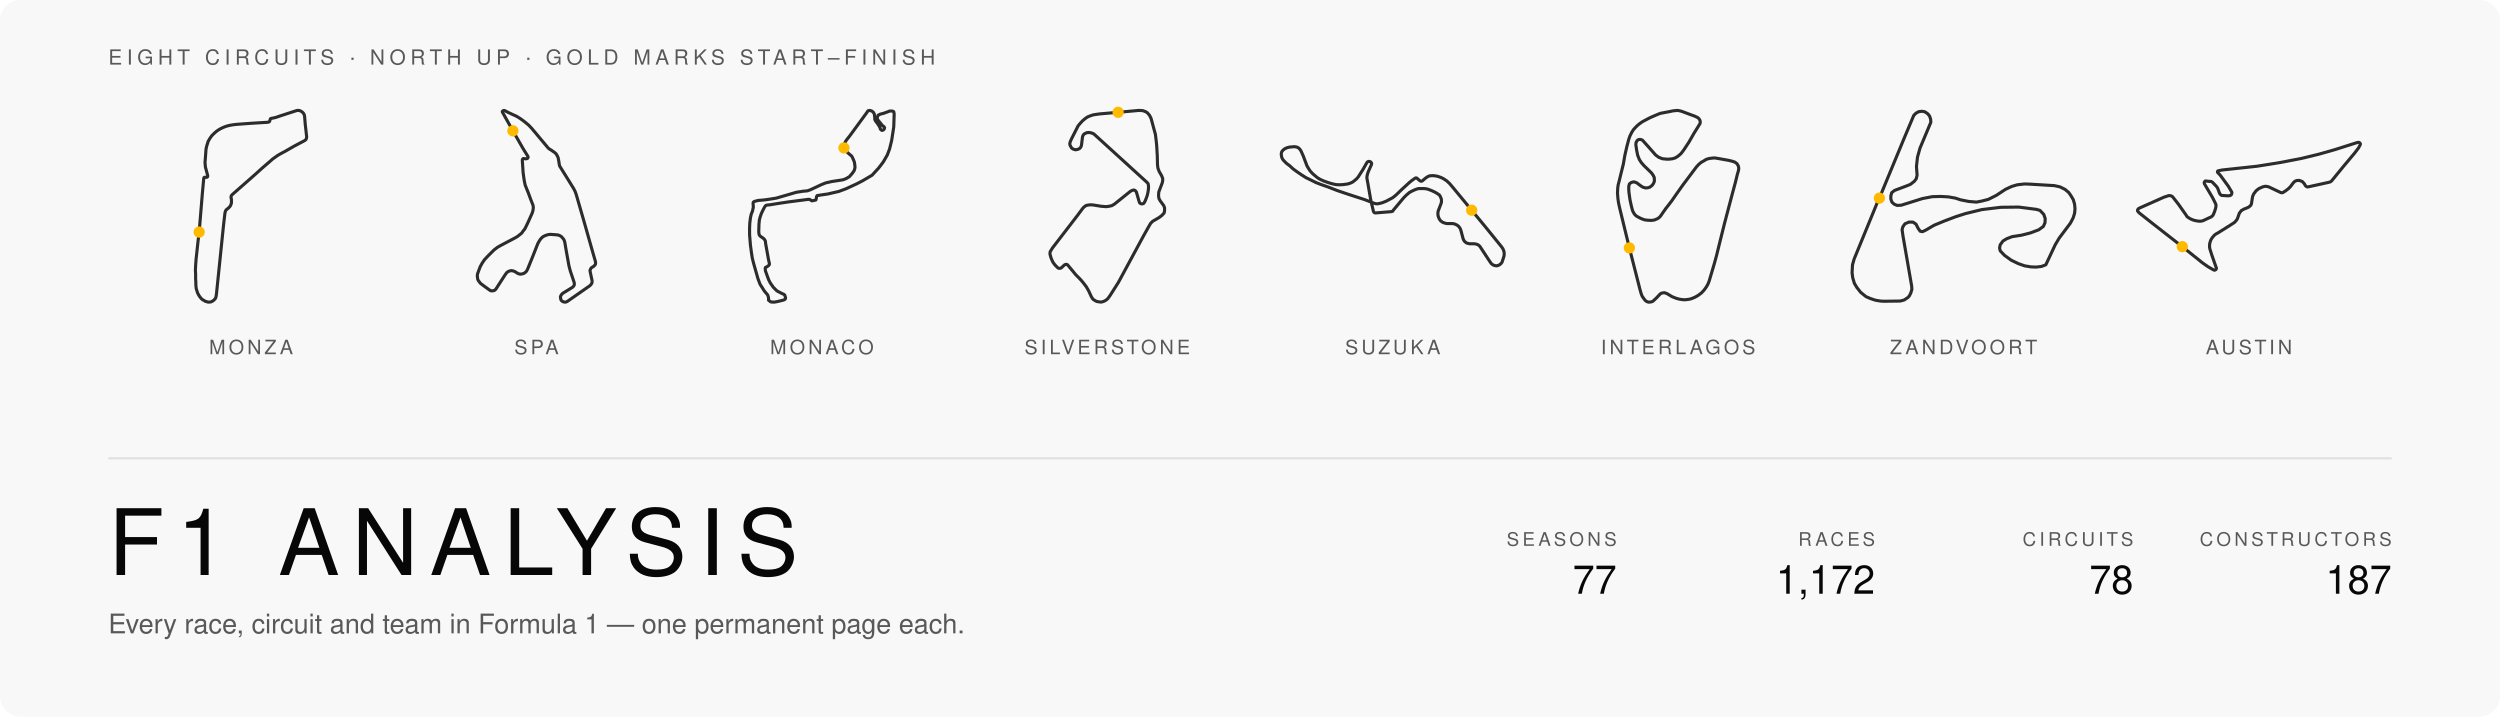
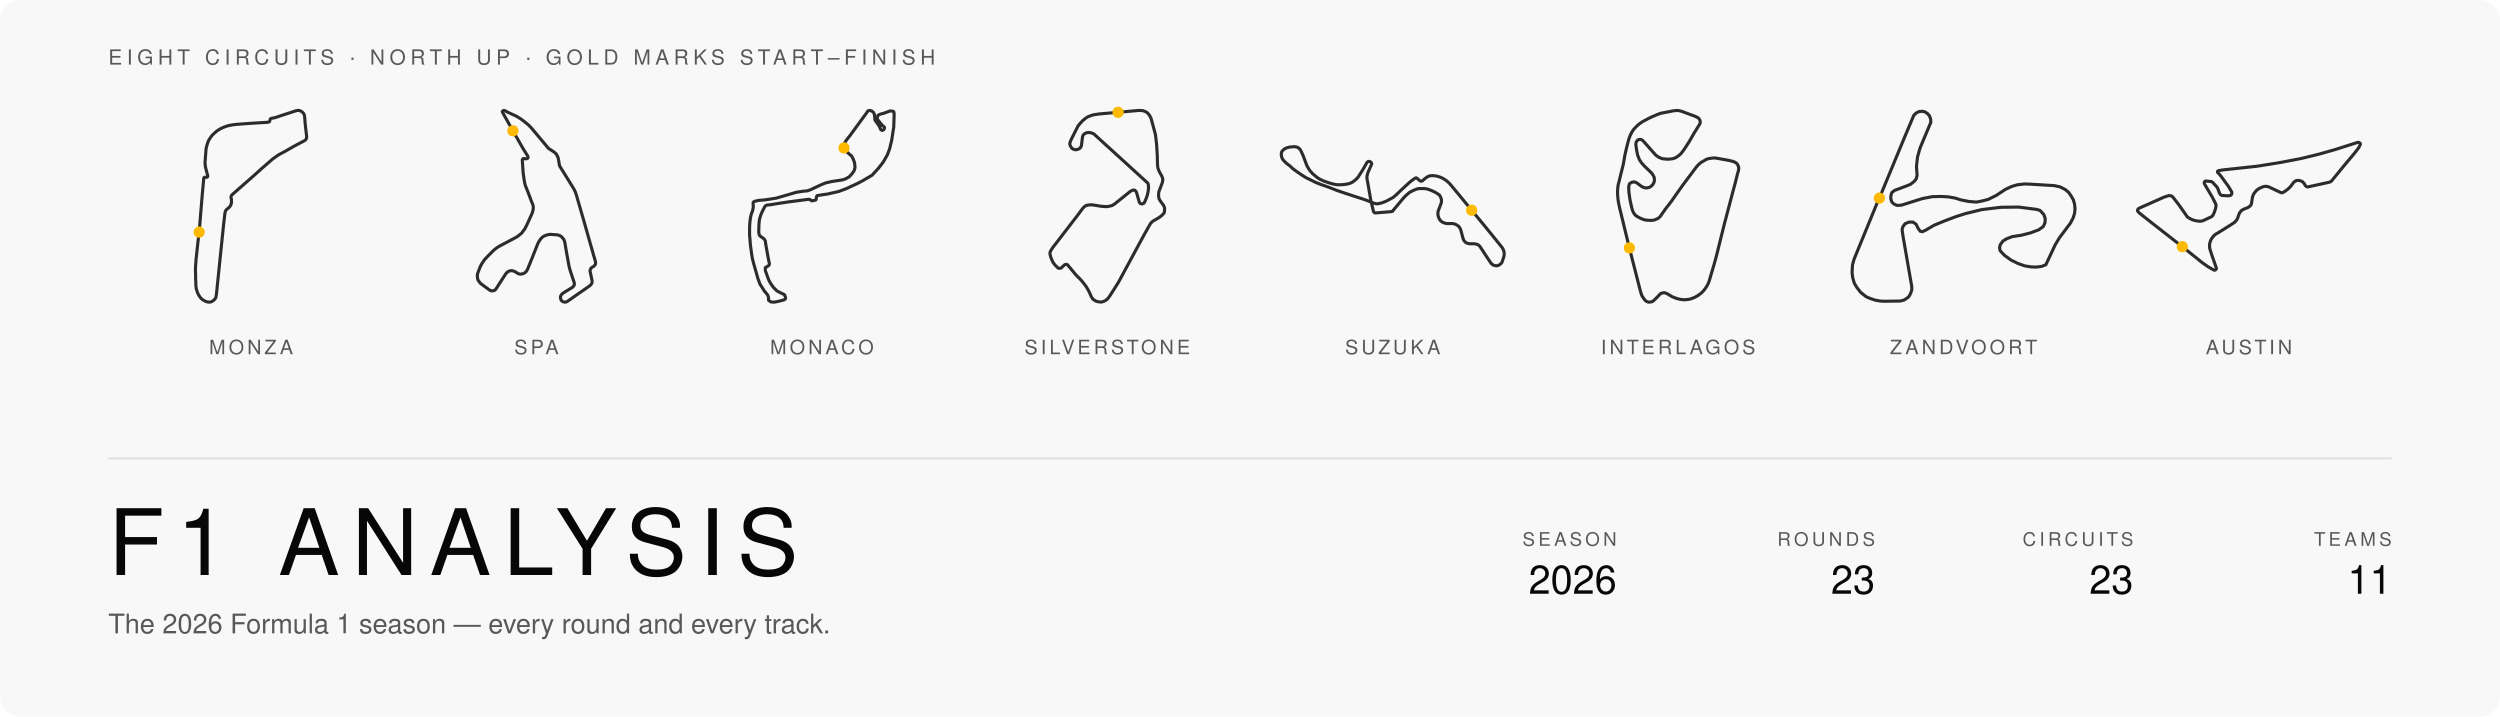
- <svg xmlns="http://www.w3.org/2000/svg" viewBox="0 0 1200 344" width="1200" height="344" role="img" aria-label="F1 Analysis. Every race, circuit and team in Formula 1, one permanent page each. Outlines of eight circuits: Monza, Spa, Monaco, Silverstone, Suzuka, Interlagos, Zandvoort, Austin. 77 seasons, 1,172 races, 78 circuits, 187 constructors.">
+ <svg xmlns="http://www.w3.org/2000/svg" viewBox="0 0 1200 344" width="1200" height="344" role="img" aria-label="F1 Analysis. Every race, circuit and team in Formula 1, one permanent page each. Outlines of eight circuits: Monza, Spa, Monaco, Silverstone, Suzuka, Interlagos, Zandvoort, Austin. 2026 season, 23 rounds, 23 circuits, 11 teams.">
  <rect width="1200" height="344" rx="10" fill="#f8f8f8" />
  <text x="52" y="31" font-family="'Helvetica Neue',Helvetica,Arial,sans-serif" font-size="10" letter-spacing="2.2" fill="#585858">EIGHT CIRCUITS · NORTH UP · GOLD MARKS START–FINISH</text>
  <path d="M95.6 111.4L97.1 93.2L97.8 85.6L97.9 85.3L98.1 85.1L98.4 85.1L98.7 85.1L99.0 85.1L99.3 85.1L99.5 85.0L99.7 84.7L99.7 84.5L99.7 84.3L98.6 80.2L98.5 79.0L98.4 78.0L98.5 76.9L98.9 71.5L99.1 70.6L99.3 69.8L99.6 68.9L99.9 67.9L100.4 67.0L101.1 65.9L101.7 65.1L102.7 64.1L103.7 63.2L104.8 62.4L106.0 61.7L107.3 61.1L108.6 60.6L110.1 60.2L111.8 59.9L113.5 59.7L120.2 59.2L128.4 58.7L128.9 58.6L129.2 58.5L129.4 58.3L129.7 57.3L129.8 57.0L130.0 56.9L130.3 56.8L131.4 56.6L132.6 56.3L134.3 55.7L142.0 53.2L142.7 53.0L143.3 53.0L143.9 53.1L144.3 53.3L144.7 53.5L145.1 53.8L145.6 54.3L145.9 54.8L146.1 55.3L146.2 55.8L146.5 59.5L147.2 65.7L147.1 66.3L147.0 66.6L146.9 66.9L146.6 67.2L146.2 67.5L141.1 70.2L137.1 72.5L134.5 73.9L133.3 74.6L131.9 75.6L130.9 76.3L130.0 77.1L125.6 80.9L122.4 83.8L115.8 89.6L111.7 93.2L111.2 93.7L111.0 94.1L110.9 94.4L110.9 94.9L111.1 95.8L111.1 96.3L111.1 97.0L111.1 97.4L110.9 98.0L110.7 98.6L110.3 99.2L109.7 99.8L109.1 100.3L108.6 100.7L108.4 101.0L108.2 101.4L108.0 102.1L107.6 105.4L107.2 109.0L103.9 141.1L103.7 142.3L103.6 142.8L103.3 143.4L102.9 143.8L102.5 144.2L101.9 144.6L101.3 144.9L100.5 145.0L99.8 145.0L99.2 144.8L98.5 144.6L97.9 144.2L97.3 143.9L96.7 143.4L96.1 142.7L95.6 142.0L95.2 141.3L94.8 140.5L94.5 139.5L94.2 138.6L94.1 137.8L94.0 136.5L94.0 135.3L93.9 134.1L93.9 131.7L93.8 129.7L93.9 127.5L94.1 124.6L95.1 115.4L95.6 111.4" fill="none" stroke="#1b1b1b" stroke-width="1.5" stroke-linejoin="round" stroke-linecap="round" opacity="0.92" />
  <circle cx="95.6" cy="111.4" r="2.7" fill="#ffba00" />
  <text x="120.5" y="170" text-anchor="middle" font-family="'Helvetica Neue',Helvetica,Arial,sans-serif" font-size="9.5" letter-spacing="1.5" fill="#585858">MONZA</text>
  <path d="M246.2 62.8L241.2 53.9L241.1 53.5L241.4 53.2L241.8 53.0L242.3 53.1L244.0 54.0L248.1 55.9L250.0 57.1L252.0 58.6L253.8 60.1L255.3 61.7L263.0 70.9L263.5 71.4L264.5 72.0L266.1 73.1L266.9 73.8L267.5 74.8L267.9 75.7L268.1 76.7L268.4 78.5L268.5 79.2L268.7 79.8L269.2 80.6L273.0 86.7L275.4 90.6L276.1 92.0L276.5 93.1L277.0 94.8L280.1 105.5L284.7 121.7L285.8 125.5L285.9 126.2L285.8 126.9L285.4 127.4L284.9 127.9L284.2 128.3L283.7 128.7L283.5 129.1L283.2 129.8L283.3 130.5L284.2 134.7L284.2 135.5L284.0 136.1L283.5 136.8L282.9 137.3L272.3 144.7L271.6 145.0L270.9 145.0L270.2 144.8L269.6 144.4L269.2 143.8L269.1 143.2L269.0 142.5L269.2 141.9L269.6 141.3L270.1 140.8L274.8 137.9L275.3 137.4L275.6 136.9L275.7 136.3L275.6 135.6L273.7 129.9L273.1 127.6L271.8 120.4L271.1 116.3L270.9 115.6L270.6 114.9L270.1 114.3L269.5 113.6L268.7 113.1L267.9 112.8L267.0 112.7L264.3 112.5L263.2 112.6L262.2 112.9L261.2 113.3L260.4 113.8L259.5 114.7L258.9 115.6L258.2 116.8L255.6 123.4L253.2 129.3L252.7 130.2L252.1 130.8L251.3 131.3L250.5 131.5L249.7 131.6L248.9 131.4L248.3 131.1L247.2 130.4L246.5 130.1L245.6 129.9L244.8 130.0L244.0 130.3L243.3 130.8L242.9 131.3L242.4 132.0L238.0 138.8L237.6 139.2L237.1 139.5L236.5 139.6L235.7 139.6L235.1 139.3L232.2 137.2L230.5 135.9L230.1 135.3L229.6 134.7L229.3 134.0L229.2 133.2L229.1 132.4L229.2 131.5L229.5 130.7L229.9 129.6L230.5 128.0L231.5 126.2L232.6 124.6L234.3 122.8L237.1 120.0L238.8 118.7L240.2 117.9L247.4 114.1L248.4 113.5L249.4 112.7L250.4 111.9L251.1 110.9L251.9 109.9L252.8 108.1L253.6 106.4L255.4 102.4L255.7 101.5L255.9 100.6L256.0 99.4L255.8 98.4L254.7 95.6L253.6 92.6L252.1 88.9L251.8 87.5L251.5 85.8L251.3 84.3L251.1 82.9L250.7 76.9L250.8 76.5L251.0 76.2L251.4 76.1L252.0 76.2L252.7 76.2L253.1 76.1L253.4 75.8L253.5 75.4L253.3 74.9L251.0 71.2L246.2 62.8" fill="none" stroke="#1b1b1b" stroke-width="1.5" stroke-linejoin="round" stroke-linecap="round" opacity="0.92" />
  <circle cx="246.2" cy="62.8" r="2.7" fill="#ffba00" />
  <text x="257.5" y="170" text-anchor="middle" font-family="'Helvetica Neue',Helvetica,Arial,sans-serif" font-size="9.5" letter-spacing="1.5" fill="#585858">SPA</text>
  <path d="M405.1 71.0L405.0 70.0L405.2 69.2L405.8 68.0L406.3 67.2L407.9 65.2L416.1 54.0L416.6 53.2L417.5 53.0L418.5 53.3L419.2 53.9L419.7 54.8L419.8 55.8L419.9 56.7L419.9 57.4L420.4 58.3L420.9 58.9L421.8 60.2L422.4 61.3L422.6 62.0L423.0 62.4L423.4 62.6L424.0 62.4L424.4 62.0L424.6 61.3L424.3 60.8L423.6 60.3L421.4 57.6L421.1 56.9L421.1 56.3L421.3 55.8L421.5 55.3L422.5 54.8L424.1 54.4L424.9 54.1L425.8 53.8L427.0 53.3L428.3 53.3L429.0 53.6L429.2 54.7L429.0 60.9L428.0 67.4L427.0 71.5L425.9 74.4L424.0 77.7L421.8 80.6L418.6 84.1L414.0 86.8L411.3 88.2L406.1 90.6L402.6 91.9L397.4 93.1L394.0 93.6L392.2 93.9L391.9 94.5L391.9 94.9L391.8 95.4L391.6 96.0L390.8 96.2L389.7 96.4L388.6 95.7L387.9 95.7L378.6 96.9L373.9 97.6L369.6 98.3L368.4 98.4L367.6 98.6L367.1 99.2L366.2 100.9L365.4 102.6L364.8 104.4L364.5 105.6L364.3 107.7L364.2 111.3L364.3 112.2L364.5 112.9L365.1 113.5L366.3 114.3L367.0 115.0L367.4 115.8L367.5 116.9L368.9 124.7L369.2 126.0L369.3 126.5L369.3 127.0L368.9 127.5L368.2 128.0L367.4 128.4L367.3 128.9L367.4 130.0L368.3 132.5L369.0 134.4L369.8 135.9L371.2 137.9L372.9 139.6L374.2 140.3L375.6 141.0L376.3 141.3L376.7 141.7L377.1 143.0L376.9 143.6L376.2 144.0L373.4 144.7L371.8 145.0L370.8 145.0L369.9 144.9L369.3 144.4L368.9 144.1L368.9 143.2L368.8 142.5L368.5 141.6L366.9 139.7L365.7 137.8L364.8 136.4L363.8 133.7L361.7 126.3L361.1 123.9L360.7 121.3L360.2 117.6L359.8 112.7L359.8 109.5L359.9 107.1L360.2 104.6L360.6 102.8L361.2 101.3L361.4 100.3L361.6 99.4L361.5 98.1L361.5 97.3L361.7 96.9L362.4 96.6L364.0 96.2L365.4 96.1L367.4 95.9L370.1 95.5L372.6 95.1L378.8 93.3L382.2 92.3L385.4 91.8L387.6 91.6L389.2 91.0L394.1 88.7L396.3 87.8L399.4 87.1L402.1 86.7L404.6 86.3L406.0 85.8L407.7 84.8L409.1 83.2L410.0 81.9L410.4 80.5L410.3 79.1L410.1 77.8L409.5 76.3L408.8 74.9L407.7 74.0L406.6 73.0L406.1 72.6L405.6 72.1L405.1 71.0" fill="none" stroke="#1b1b1b" stroke-width="1.5" stroke-linejoin="round" stroke-linecap="round" opacity="0.92" />
  <circle cx="405.1" cy="71.0" r="2.7" fill="#ffba00" />
  <text x="394.5" y="170" text-anchor="middle" font-family="'Helvetica Neue',Helvetica,Arial,sans-serif" font-size="9.5" letter-spacing="1.5" fill="#585858">MONACO</text>
  <path d="M536.7 53.9L546.7 53.0L548.5 53.1L549.9 53.6L550.8 54.2L551.8 55.4L552.5 56.8L553.0 58.6L553.8 61.6L554.6 64.5L555.0 67.8L555.2 69.8L555.5 74.8L555.6 79.1L555.8 80.7L556.4 82.3L557.6 84.4L558.1 85.7L558.1 86.6L557.9 87.7L556.2 92.2L556.1 94.0L556.3 95.3L556.9 96.4L558.6 98.7L559.0 99.8L559.0 101.0L558.8 102.2L557.7 103.4L556.4 104.4L554.7 105.4L553.3 106.2L552.3 107.2L551.2 109.1L548.9 113.2L536.8 135.6L532.8 141.9L531.7 143.4L530.7 144.2L529.7 144.7L528.6 145.0L527.6 144.9L526.4 144.7L525.5 144.2L524.6 143.6L523.9 142.5L523.7 142.1L522.6 139.7L521.4 137.6L520.1 135.9L519.2 134.8L518.2 133.7L516.4 131.9L512.5 127.2L512.1 126.9L511.6 126.9L511.0 127.1L509.4 128.6L508.8 128.8L508.3 128.8L507.8 128.6L507.1 127.9L506.4 127.2L505.5 126.0L504.9 124.8L504.4 123.5L504.0 122.0L504.0 121.4L504.1 120.8L504.4 120.3L505.2 119.0L517.2 103.4L519.8 99.9L520.4 99.3L521.4 98.6L522.6 98.4L523.5 98.3L524.8 98.4L528.5 99.0L529.7 99.1L531.0 99.2L532.4 99.0L533.7 98.7L534.9 98.0L542.5 91.9L543.0 91.6L543.7 91.3L544.3 91.2L544.8 91.4L545.2 91.8L545.5 92.3L546.8 96.8L547.1 97.5L547.7 97.8L548.3 97.9L549.0 97.6L549.4 97.0L549.7 96.4L550.3 94.9L550.7 93.7L551.0 92.4L551.2 91.2L551.3 89.9L551.2 88.6L551.0 88.0L550.3 87.3L525.5 64.7L524.9 64.2L523.9 63.8L522.8 63.6L521.6 63.7L520.4 64.3L519.9 64.9L519.6 65.7L519.1 69.8L518.8 70.6L518.2 71.3L517.3 71.7L516.3 71.9L515.2 71.6L514.4 71.1L514.0 70.4L513.6 69.7L513.5 68.9L513.7 68.1L514.3 66.7L517.5 60.4L518.5 59.2L519.5 58.1L520.9 56.9L522.1 56.1L523.6 55.5L524.9 55.1L527.6 54.7L536.7 53.9" fill="none" stroke="#1b1b1b" stroke-width="1.5" stroke-linejoin="round" stroke-linecap="round" opacity="0.92" />
  <circle cx="536.7" cy="53.9" r="2.7" fill="#ffba00" />
  <text x="531.5" y="170" text-anchor="middle" font-family="'Helvetica Neue',Helvetica,Arial,sans-serif" font-size="9.5" letter-spacing="1.5" fill="#585858">SILVERSTONE</text>
  <path d="M706.4 100.9L713.0 108.9L720.7 118.4L721.4 119.4L721.8 120.4L722.0 121.3L722.0 122.3L721.9 123.0L721.0 125.8L720.5 126.5L719.9 127.0L719.4 127.3L718.5 127.6L717.6 127.5L716.7 127.2L715.8 126.5L714.9 125.2L710.3 118.2L709.5 117.5L708.7 117.2L707.6 117.0L705.3 117.0L704.1 116.7L703.2 116.1L702.6 115.3L702.3 114.6L701.2 110.5L700.8 109.5L700.1 108.6L699.3 108.0L698.2 107.5L697.2 107.3L694.4 107.3L693.2 107.0L692.3 106.6L691.4 105.9L690.8 105.0L690.4 104.0L690.2 103.1L690.2 102.2L690.3 101.4L691.7 97.7L691.9 97.0L691.9 96.0L691.8 95.4L691.4 94.4L690.9 93.6L689.9 92.9L688.7 92.2L687.2 91.5L685.9 91.0L685.0 90.7L683.6 90.5L682.1 90.5L680.9 90.5L679.9 90.8L679.1 91.1L677.8 91.7L676.5 92.4L675.0 93.7L673.8 94.9L668.7 101.0L668.5 101.4L667.7 101.6L660.4 102.2L659.9 102.2L659.4 101.8L659.2 101.3L659.1 100.8L658.0 96.2L656.5 87.6L656.2 86.0L656.1 85.2L656.2 84.4L656.4 83.5L656.7 82.6L657.1 81.7L658.3 79.0L658.4 78.6L658.3 78.2L658.1 77.9L657.7 77.6L657.3 77.5L656.8 77.5L656.3 77.8L655.9 78.4L654.2 81.4L652.8 83.6L651.9 85.0L651.1 85.9L650.5 86.4L649.4 87.3L648.2 87.9L646.9 88.3L644.8 88.6L642.8 88.7L641.2 88.6L639.4 88.2L637.4 87.6L635.2 86.8L633.7 86.1L632.5 85.4L631.4 84.5L630.1 83.4L628.9 82.1L628.1 80.9L627.3 79.5L625.5 74.7L624.5 72.5L624.0 71.7L623.3 71.0L622.5 70.6L621.4 70.4L620.1 70.5L619.0 70.6L617.8 70.9L616.7 71.4L615.8 72.1L615.2 72.9L615.0 73.8L615.1 74.9L615.3 75.7L615.7 76.5L616.3 77.2L617.5 78.4L619.1 79.6L620.6 81.0L622.5 82.4L624.7 83.9L626.9 85.3L629.4 86.5L631.6 87.6L633.9 88.5L637.6 89.8L641.7 91.4L646.7 93.1L651.6 94.7L655.0 95.8L659.4 97.5L660.4 97.8L661.4 97.8L662.4 97.6L663.5 97.3L665.3 96.6L667.0 95.7L668.5 94.9L670.0 93.7L672.7 91.1L676.5 87.6L677.6 86.7L678.3 86.2L679.0 85.7L679.5 85.4L679.8 85.4L680.1 85.5L681.0 86.3L681.6 86.8L682.1 87.0L682.6 86.9L683.1 86.5L684.0 85.7L685.1 84.9L686.2 84.4L687.6 84.3L688.9 84.4L690.3 84.7L691.7 85.2L692.9 85.8L694.4 86.8L695.7 88.0L697.0 89.5L706.4 100.9" fill="none" stroke="#1b1b1b" stroke-width="1.5" stroke-linejoin="round" stroke-linecap="round" opacity="0.92" />
  <circle cx="706.4" cy="100.9" r="2.7" fill="#ffba00" />
  <text x="668.5" y="170" text-anchor="middle" font-family="'Helvetica Neue',Helvetica,Arial,sans-serif" font-size="9.5" letter-spacing="1.5" fill="#585858">SUZUKA</text>
  <path d="M782.1 119.0L787.2 139.0L787.8 141.1L788.3 142.3L789.6 144.1L790.2 144.6L791.1 145.0L792.0 145.0L793.0 144.8L793.5 144.5L795.1 143.0L796.7 141.3L797.3 140.8L798.1 140.6L798.9 140.5L800.1 140.9L802.6 142.4L804.6 143.2L806.1 143.6L807.4 143.8L808.6 143.9L810.5 143.7L811.8 143.4L813.5 142.7L815.1 141.8L816.7 140.6L818.0 139.2L819.0 137.8L819.8 136.4L820.4 134.9L822.8 126.8L823.9 122.8L825.6 115.9L827.8 107.1L831.6 92.7L833.0 87.5L833.9 83.8L834.4 82.1L834.6 81.0L834.5 80.0L834.2 79.3L833.7 78.5L832.7 77.8L831.5 77.4L829.9 77.0L824.9 76.1L823.0 75.8L821.8 75.9L820.3 76.1L819.0 76.5L817.7 77.3L816.6 77.9L815.4 78.9L814.3 80.1L812.8 82.1L807.7 88.9L804.8 93.0L802.3 96.6L799.5 100.2L798.1 102.2L797.0 103.8L796.2 104.6L795.3 105.1L794.1 105.6L792.7 105.8L790.7 105.7L789.3 105.5L788.2 105.1L787.3 104.7L785.6 103.8L784.8 103.1L784.3 102.4L783.7 101.3L783.3 99.9L782.8 97.8L782.4 95.9L781.9 92.4L781.8 90.9L781.8 89.5L782.1 88.3L782.7 87.8L783.1 87.6L783.6 87.4L784.3 87.3L785.0 87.5L785.7 87.8L787.7 89.3L788.5 89.8L789.1 90.0L789.8 90.2L790.4 90.2L791.1 90.1L792.0 89.8L793.1 88.9L793.7 88.0L794.1 87.0L794.1 86.1L794.0 85.1L793.6 84.3L792.8 83.1L792.0 82.3L789.2 79.6L787.8 78.0L786.9 76.6L786.1 74.6L785.6 72.2L785.4 70.8L785.2 69.5L785.3 68.4L785.7 67.7L786.1 67.2L786.6 67.0L787.1 66.9L787.7 67.0L788.4 67.3L791.8 71.1L794.6 74.3L795.1 74.7L796.2 75.5L797.2 75.9L798.0 76.2L799.1 76.3L800.0 76.4L801.1 76.4L802.8 76.2L804.1 75.8L805.4 75.0L806.8 73.8L807.6 72.8L808.4 71.7L810.7 68.2L813.1 64.0L815.9 59.5L816.1 59.0L816.1 58.4L816.0 57.8L815.6 57.1L815.0 56.5L813.6 55.8L811.4 55.0L807.1 53.4L806.3 53.2L805.2 53.0L803.1 53.2L801.2 53.6L797.0 54.4L795.7 54.9L792.9 56.1L791.6 56.7L788.4 58.4L787.1 59.3L786.0 60.2L784.9 61.3L784.0 62.3L783.2 63.6L782.4 65.2L781.8 66.9L780.9 70.3L779.9 74.7L779.2 78.8L778.1 83.2L777.3 86.5L776.7 88.8L776.5 90.4L776.4 92.7L776.6 95.3L776.9 97.4L777.4 99.7L778.2 103.0L780.8 113.7L782.1 119.0" fill="none" stroke="#1b1b1b" stroke-width="1.5" stroke-linejoin="round" stroke-linecap="round" opacity="0.92" />
  <circle cx="782.1" cy="119.0" r="2.7" fill="#ffba00" />
  <text x="805.5" y="170" text-anchor="middle" font-family="'Helvetica Neue',Helvetica,Arial,sans-serif" font-size="9.5" letter-spacing="1.5" fill="#585858">INTERLAGOS</text>
  <path d="M902.1 95.1L914.1 66.1L918.6 55.4L919.7 54.3L921.0 53.6L922.6 53.4L924.0 53.7L925.3 54.6L926.2 55.7L926.7 57.2L926.8 58.7L925.5 61.8L921.6 71.1L920.4 75.4L919.9 79.9L920.2 84.1L919.8 85.8L918.9 87.0L917.0 88.5L915.0 89.3L909.4 91.4L908.0 92.5L907.6 94.1L907.6 95.5L908.1 97.0L909.2 98.0L910.6 98.6L912.6 98.5L922.8 95.3L927.5 94.4L931.6 94.3L935.2 94.5L938.6 95.1L941.0 95.9L945.0 96.7L948.7 97.0L951.3 96.5L954.4 95.7L958.2 93.8L962.6 90.9L965.6 89.5L968.3 88.7L971.8 88.3L974.5 88.4L986.1 89.1L988.8 89.7L991.2 90.9L993.0 92.4L994.1 94.0L995.2 95.9L995.8 98.0L996.0 100.2L995.8 102.4L995.1 104.6L993.8 107.1L988.4 114.3L986.5 117.5L982.0 127.1L979.9 127.9L977.3 128.2L974.8 128.1L971.8 127.6L968.7 126.5L965.4 124.9L962.2 122.6L960.1 120.4L959.8 119.0L960.1 117.5L961.4 115.7L963.2 114.6L965.8 113.6L970.3 112.9L974.6 111.8L978.6 110.3L980.8 108.7L981.6 106.9L981.7 104.9L981.0 102.9L979.2 101.0L977.5 100.5L969.0 99.4L960.4 99.5L951.3 100.6L943.5 102.5L938.8 104.0L933.5 106.0L928.4 108.1L924.3 110.5L922.8 111.2L921.7 111.0L920.7 109.6L919.7 107.6L918.2 106.6L916.3 106.6L914.4 107.4L913.4 108.8L913.0 110.2L913.4 113.1L917.6 137.3L917.7 138.9L917.2 140.6L916.5 142.0L915.8 142.8L914.0 144.0L912.1 144.5L904.2 144.6L902.6 144.5L900.2 144.1L897.8 143.3L895.7 142.4L893.1 140.3L891.3 138.0L890.1 136.0L889.3 133.3L889.0 130.9L889.2 127.1L890.0 124.3L901.4 96.5L902.1 95.1" fill="none" stroke="#1b1b1b" stroke-width="1.5" stroke-linejoin="round" stroke-linecap="round" opacity="0.92" />
  <circle cx="902.1" cy="95.1" r="2.7" fill="#ffba00" />
  <text x="942.5" y="170" text-anchor="middle" font-family="'Helvetica Neue',Helvetica,Arial,sans-serif" font-size="9.5" letter-spacing="1.5" fill="#585858">ZANDVOORT</text>
  <path d="M1047.5 118.4L1057.1 126.1L1059.8 128.0L1061.9 129.2L1062.6 129.6L1062.9 129.7L1063.3 129.6L1063.6 129.4L1063.8 129.1L1063.9 128.8L1063.8 128.5L1061.7 122.5L1060.8 119.7L1060.6 118.8L1060.6 118.1L1060.6 117.2L1060.8 116.4L1061.1 115.4L1061.6 114.5L1062.1 113.8L1062.8 113.0L1063.5 112.4L1064.6 111.8L1070.2 108.3L1072.5 106.8L1073.0 106.3L1073.4 105.8L1073.8 105.3L1074.1 104.6L1074.3 104.0L1074.9 102.3L1075.3 101.8L1075.8 101.1L1076.5 100.7L1077.0 100.4L1078.3 99.9L1079.4 99.4L1080.0 98.9L1080.4 98.5L1080.7 97.8L1080.8 97.1L1081.0 95.9L1081.1 95.1L1081.3 94.2L1081.6 93.5L1081.9 92.9L1082.4 92.3L1082.8 91.7L1083.5 91.1L1084.3 90.5L1085.2 90.1L1086.1 89.7L1086.9 89.5L1087.6 89.4L1088.1 89.5L1089.0 89.7L1094.5 92.3L1095.0 92.5L1095.6 92.5L1096.0 92.3L1097.1 91.6L1098.4 90.6L1099.4 89.6L1100.3 88.4L1101.0 87.5L1101.6 87.0L1102.3 86.7L1102.9 86.6L1103.6 86.6L1104.5 86.9L1105.2 87.2L1105.7 87.8L1106.0 88.1L1106.3 88.6L1106.6 89.1L1107.0 89.5L1107.4 89.7L1107.9 89.7L1117.9 87.5L1118.5 87.3L1118.9 87.1L1119.2 86.8L1125.0 79.7L1130.2 73.5L1132.1 71.0L1132.9 69.5L1133.0 69.2L1132.9 68.8L1132.7 68.6L1132.4 68.4L1132.0 68.3L1131.7 68.4L1131.2 68.5L1120.5 71.9L1113.1 74.0L1104.9 76.0L1095.1 77.9L1089.0 78.9L1083.3 79.8L1066.6 81.6L1064.7 82.0L1064.5 82.1L1064.4 82.4L1064.4 82.7L1064.7 83.0L1065.8 84.2L1069.6 89.4L1071.2 92.1L1071.3 92.5L1071.2 93.1L1071.0 93.5L1070.6 93.8L1070.2 93.9L1069.5 94.0L1066.4 93.8L1066.1 93.6L1065.8 93.4L1065.6 93.1L1065.3 92.6L1064.7 90.9L1064.4 90.2L1064.0 89.6L1062.0 87.5L1061.7 87.3L1061.3 87.1L1060.9 87.1L1058.9 86.9L1058.5 86.9L1058.3 87.1L1058.1 87.4L1058.0 87.7L1058.1 88.2L1062.0 94.8L1063.5 97.8L1063.7 98.6L1063.6 99.4L1063.5 100.0L1063.3 100.6L1062.9 101.8L1062.3 103.2L1061.9 103.7L1061.2 104.2L1060.5 104.5L1057.3 106.0L1056.7 106.1L1056.0 106.2L1054.9 106.1L1053.8 105.9L1052.7 105.6L1051.5 105.1L1050.5 104.5L1049.8 104.0L1049.3 103.2L1045.7 98.1L1042.9 94.5L1042.5 94.2L1042.1 94.0L1041.5 93.9L1041.0 93.9L1040.3 94.1L1039.5 94.4L1038.8 94.6L1027.1 99.8L1026.4 100.2L1026.1 100.6L1026.0 101.1L1026.1 101.4L1026.4 101.7L1026.7 102.1L1032.9 107.0L1047.5 118.4" fill="none" stroke="#1b1b1b" stroke-width="1.5" stroke-linejoin="round" stroke-linecap="round" opacity="0.92" />
  <circle cx="1047.5" cy="118.4" r="2.7" fill="#ffba00" />
  <text x="1079.5" y="170" text-anchor="middle" font-family="'Helvetica Neue',Helvetica,Arial,sans-serif" font-size="9.5" letter-spacing="1.5" fill="#585858">AUSTIN</text>
  <line x1="52" y1="220" x2="1148" y2="220" stroke="#070707" stroke-opacity="0.10" stroke-width="1" />
  <text x="52" y="276" font-family="'Helvetica Neue',Helvetica,Arial,sans-serif" font-size="44" font-weight="200" letter-spacing="6" fill="#070707">F1 ANALYSIS</text>
-   <text x="52" y="304" font-family="'Helvetica Neue',Helvetica,Arial,sans-serif" font-size="13" fill="#585858">Every race, circuit and team in Formula 1 — one permanent page each.</text>
-   <text x="776" y="262" text-anchor="end" font-family="'Helvetica Neue',Helvetica,Arial,sans-serif" font-size="9" letter-spacing="1.6" fill="#585858">SEASONS</text>
-   <text x="776" y="285" text-anchor="end" font-family="'Helvetica Neue',Helvetica,Arial,sans-serif" font-size="19" font-weight="300" fill="#070707">77</text>
-   <text x="900" y="262" text-anchor="end" font-family="'Helvetica Neue',Helvetica,Arial,sans-serif" font-size="9" letter-spacing="1.6" fill="#585858">RACES</text>
-   <text x="900" y="285" text-anchor="end" font-family="'Helvetica Neue',Helvetica,Arial,sans-serif" font-size="19" font-weight="300" fill="#070707">1,172</text>
+   <text x="52" y="304" font-family="'Helvetica Neue',Helvetica,Arial,sans-serif" font-size="13" fill="#585858">The 2026 Formula 1 season — every round and every track.</text>
+   <text x="776" y="262" text-anchor="end" font-family="'Helvetica Neue',Helvetica,Arial,sans-serif" font-size="9" letter-spacing="1.6" fill="#585858">SEASON</text>
+   <text x="776" y="285" text-anchor="end" font-family="'Helvetica Neue',Helvetica,Arial,sans-serif" font-size="19" font-weight="300" fill="#070707">2026</text>
+   <text x="900" y="262" text-anchor="end" font-family="'Helvetica Neue',Helvetica,Arial,sans-serif" font-size="9" letter-spacing="1.6" fill="#585858">ROUNDS</text>
+   <text x="900" y="285" text-anchor="end" font-family="'Helvetica Neue',Helvetica,Arial,sans-serif" font-size="19" font-weight="300" fill="#070707">23</text>
  <text x="1024" y="262" text-anchor="end" font-family="'Helvetica Neue',Helvetica,Arial,sans-serif" font-size="9" letter-spacing="1.6" fill="#585858">CIRCUITS</text>
-   <text x="1024" y="285" text-anchor="end" font-family="'Helvetica Neue',Helvetica,Arial,sans-serif" font-size="19" font-weight="300" fill="#070707">78</text>
-   <text x="1148" y="262" text-anchor="end" font-family="'Helvetica Neue',Helvetica,Arial,sans-serif" font-size="9" letter-spacing="1.6" fill="#585858">CONSTRUCTORS</text>
-   <text x="1148" y="285" text-anchor="end" font-family="'Helvetica Neue',Helvetica,Arial,sans-serif" font-size="19" font-weight="300" fill="#070707">187</text>
+   <text x="1024" y="285" text-anchor="end" font-family="'Helvetica Neue',Helvetica,Arial,sans-serif" font-size="19" font-weight="300" fill="#070707">23</text>
+   <text x="1148" y="262" text-anchor="end" font-family="'Helvetica Neue',Helvetica,Arial,sans-serif" font-size="9" letter-spacing="1.6" fill="#585858">TEAMS</text>
+   <text x="1148" y="285" text-anchor="end" font-family="'Helvetica Neue',Helvetica,Arial,sans-serif" font-size="19" font-weight="300" fill="#070707">11</text>
</svg>
